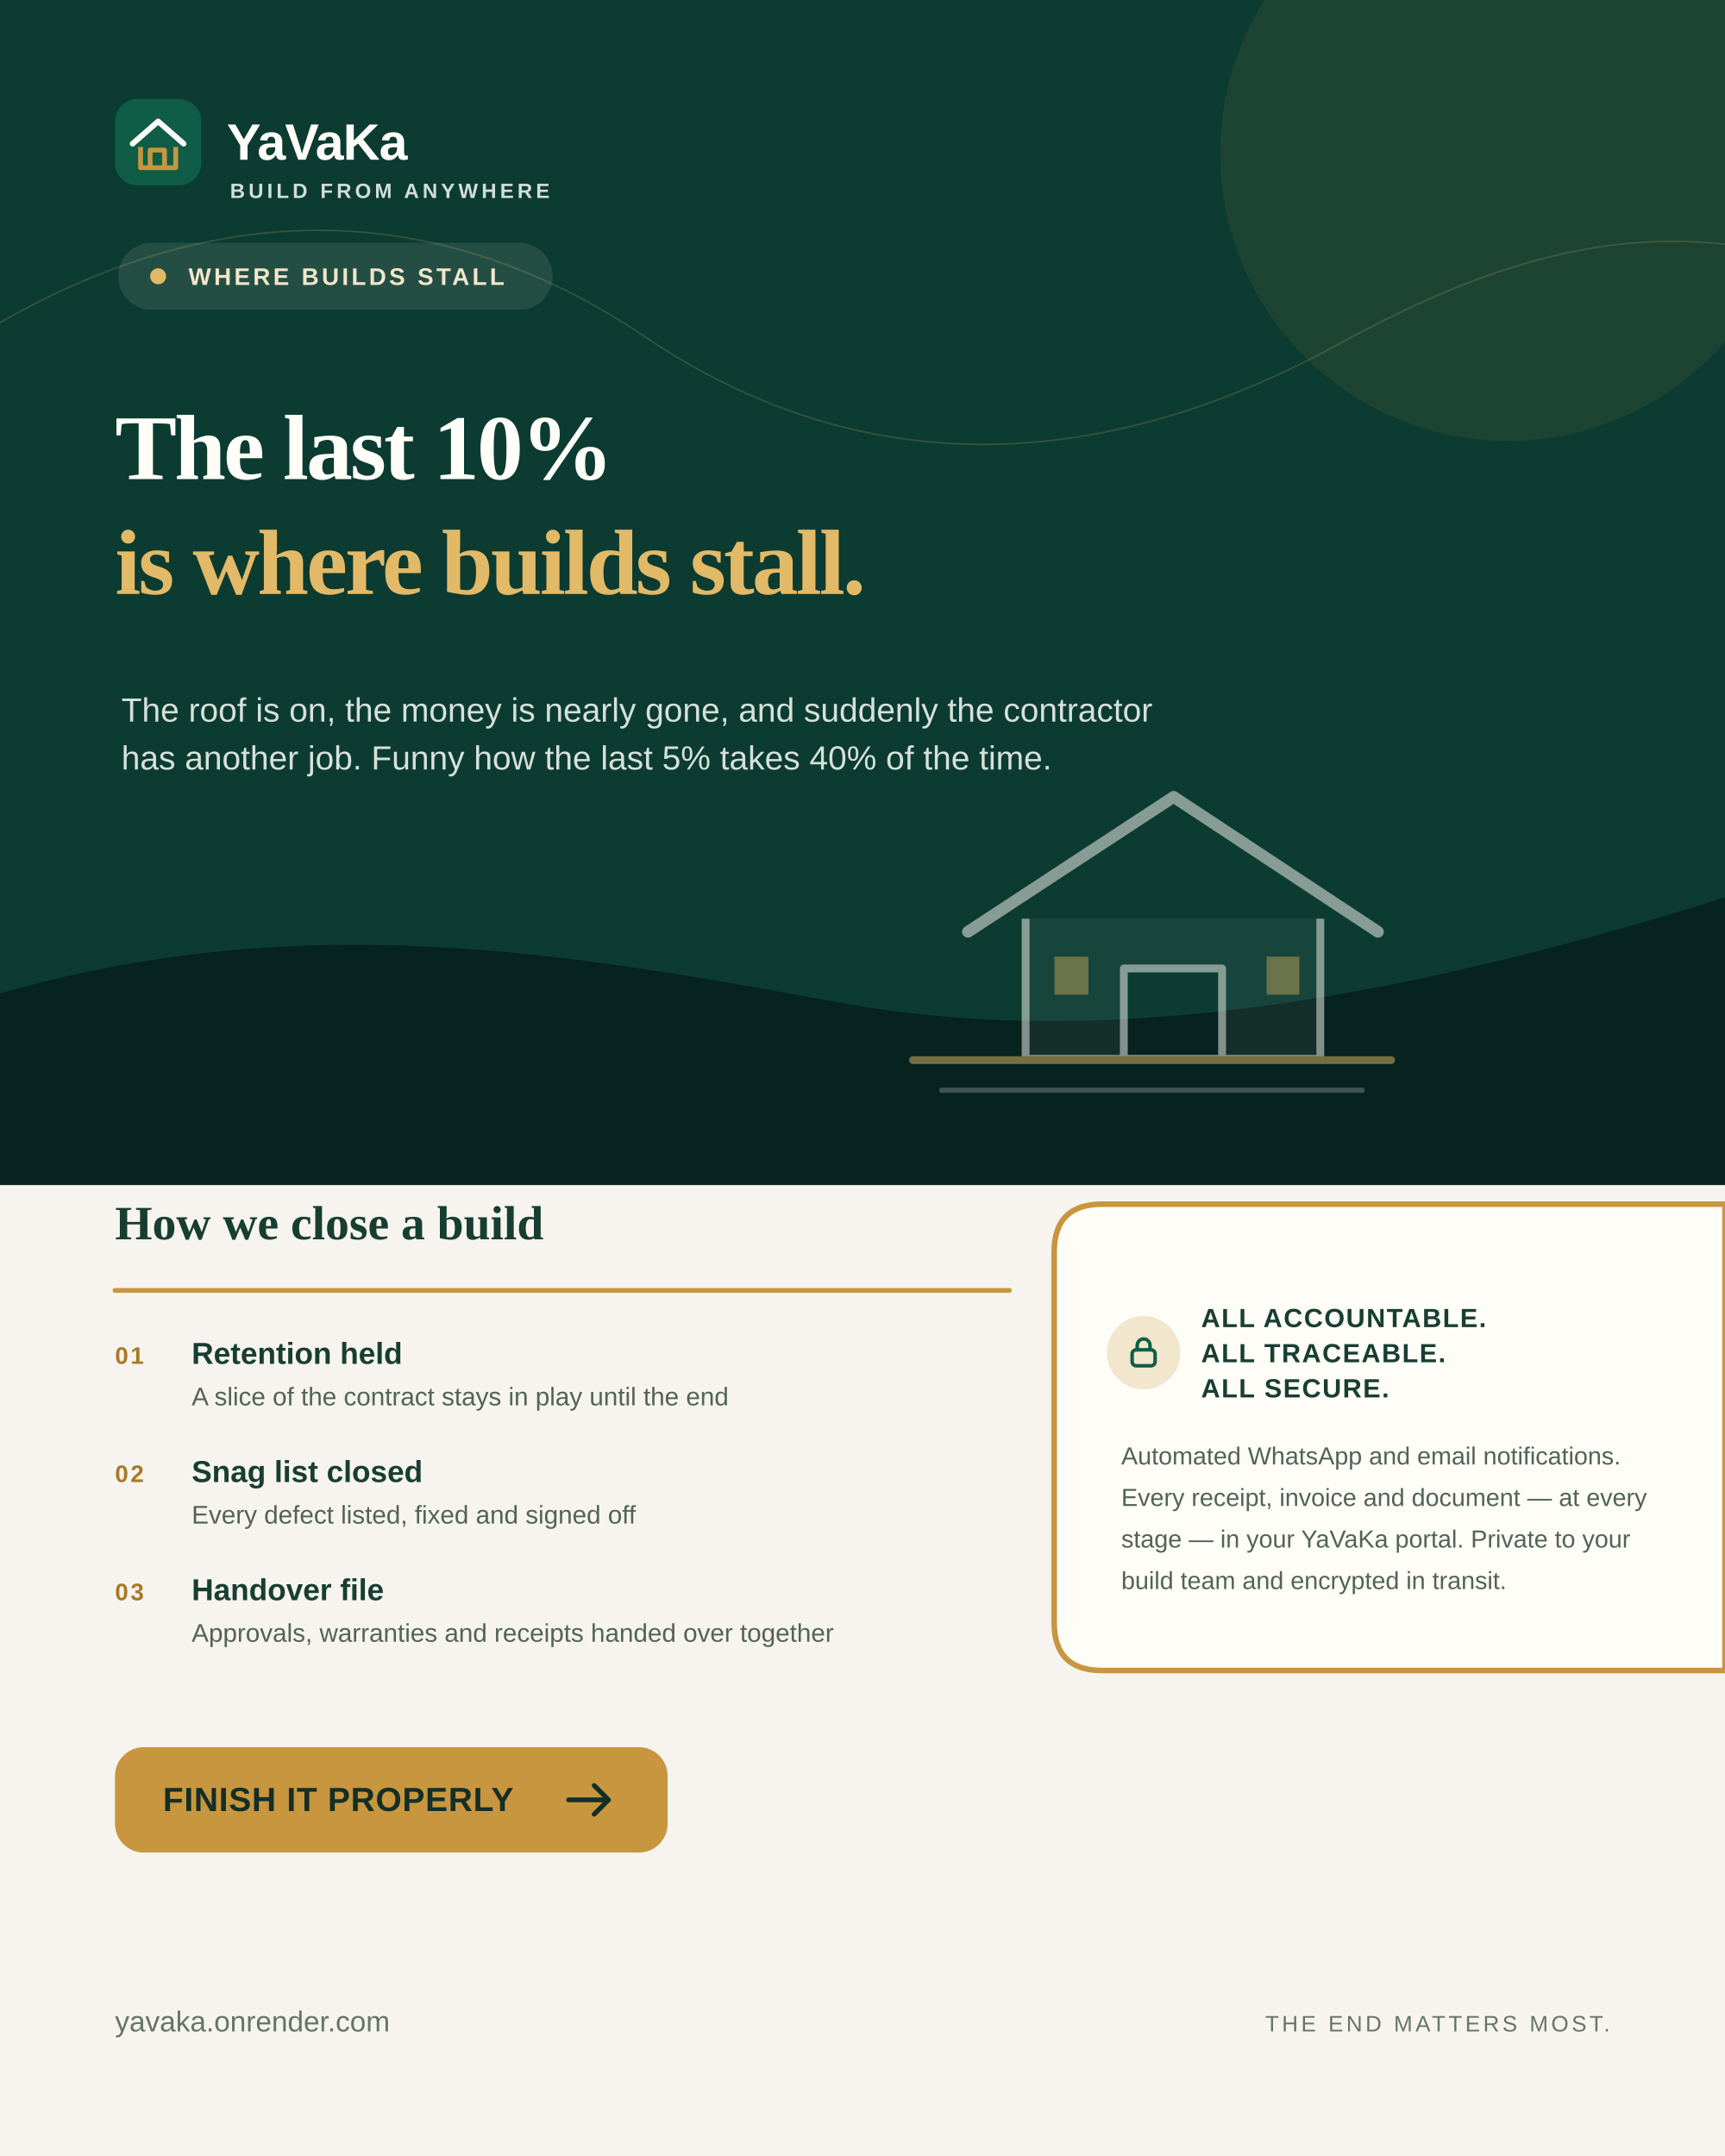
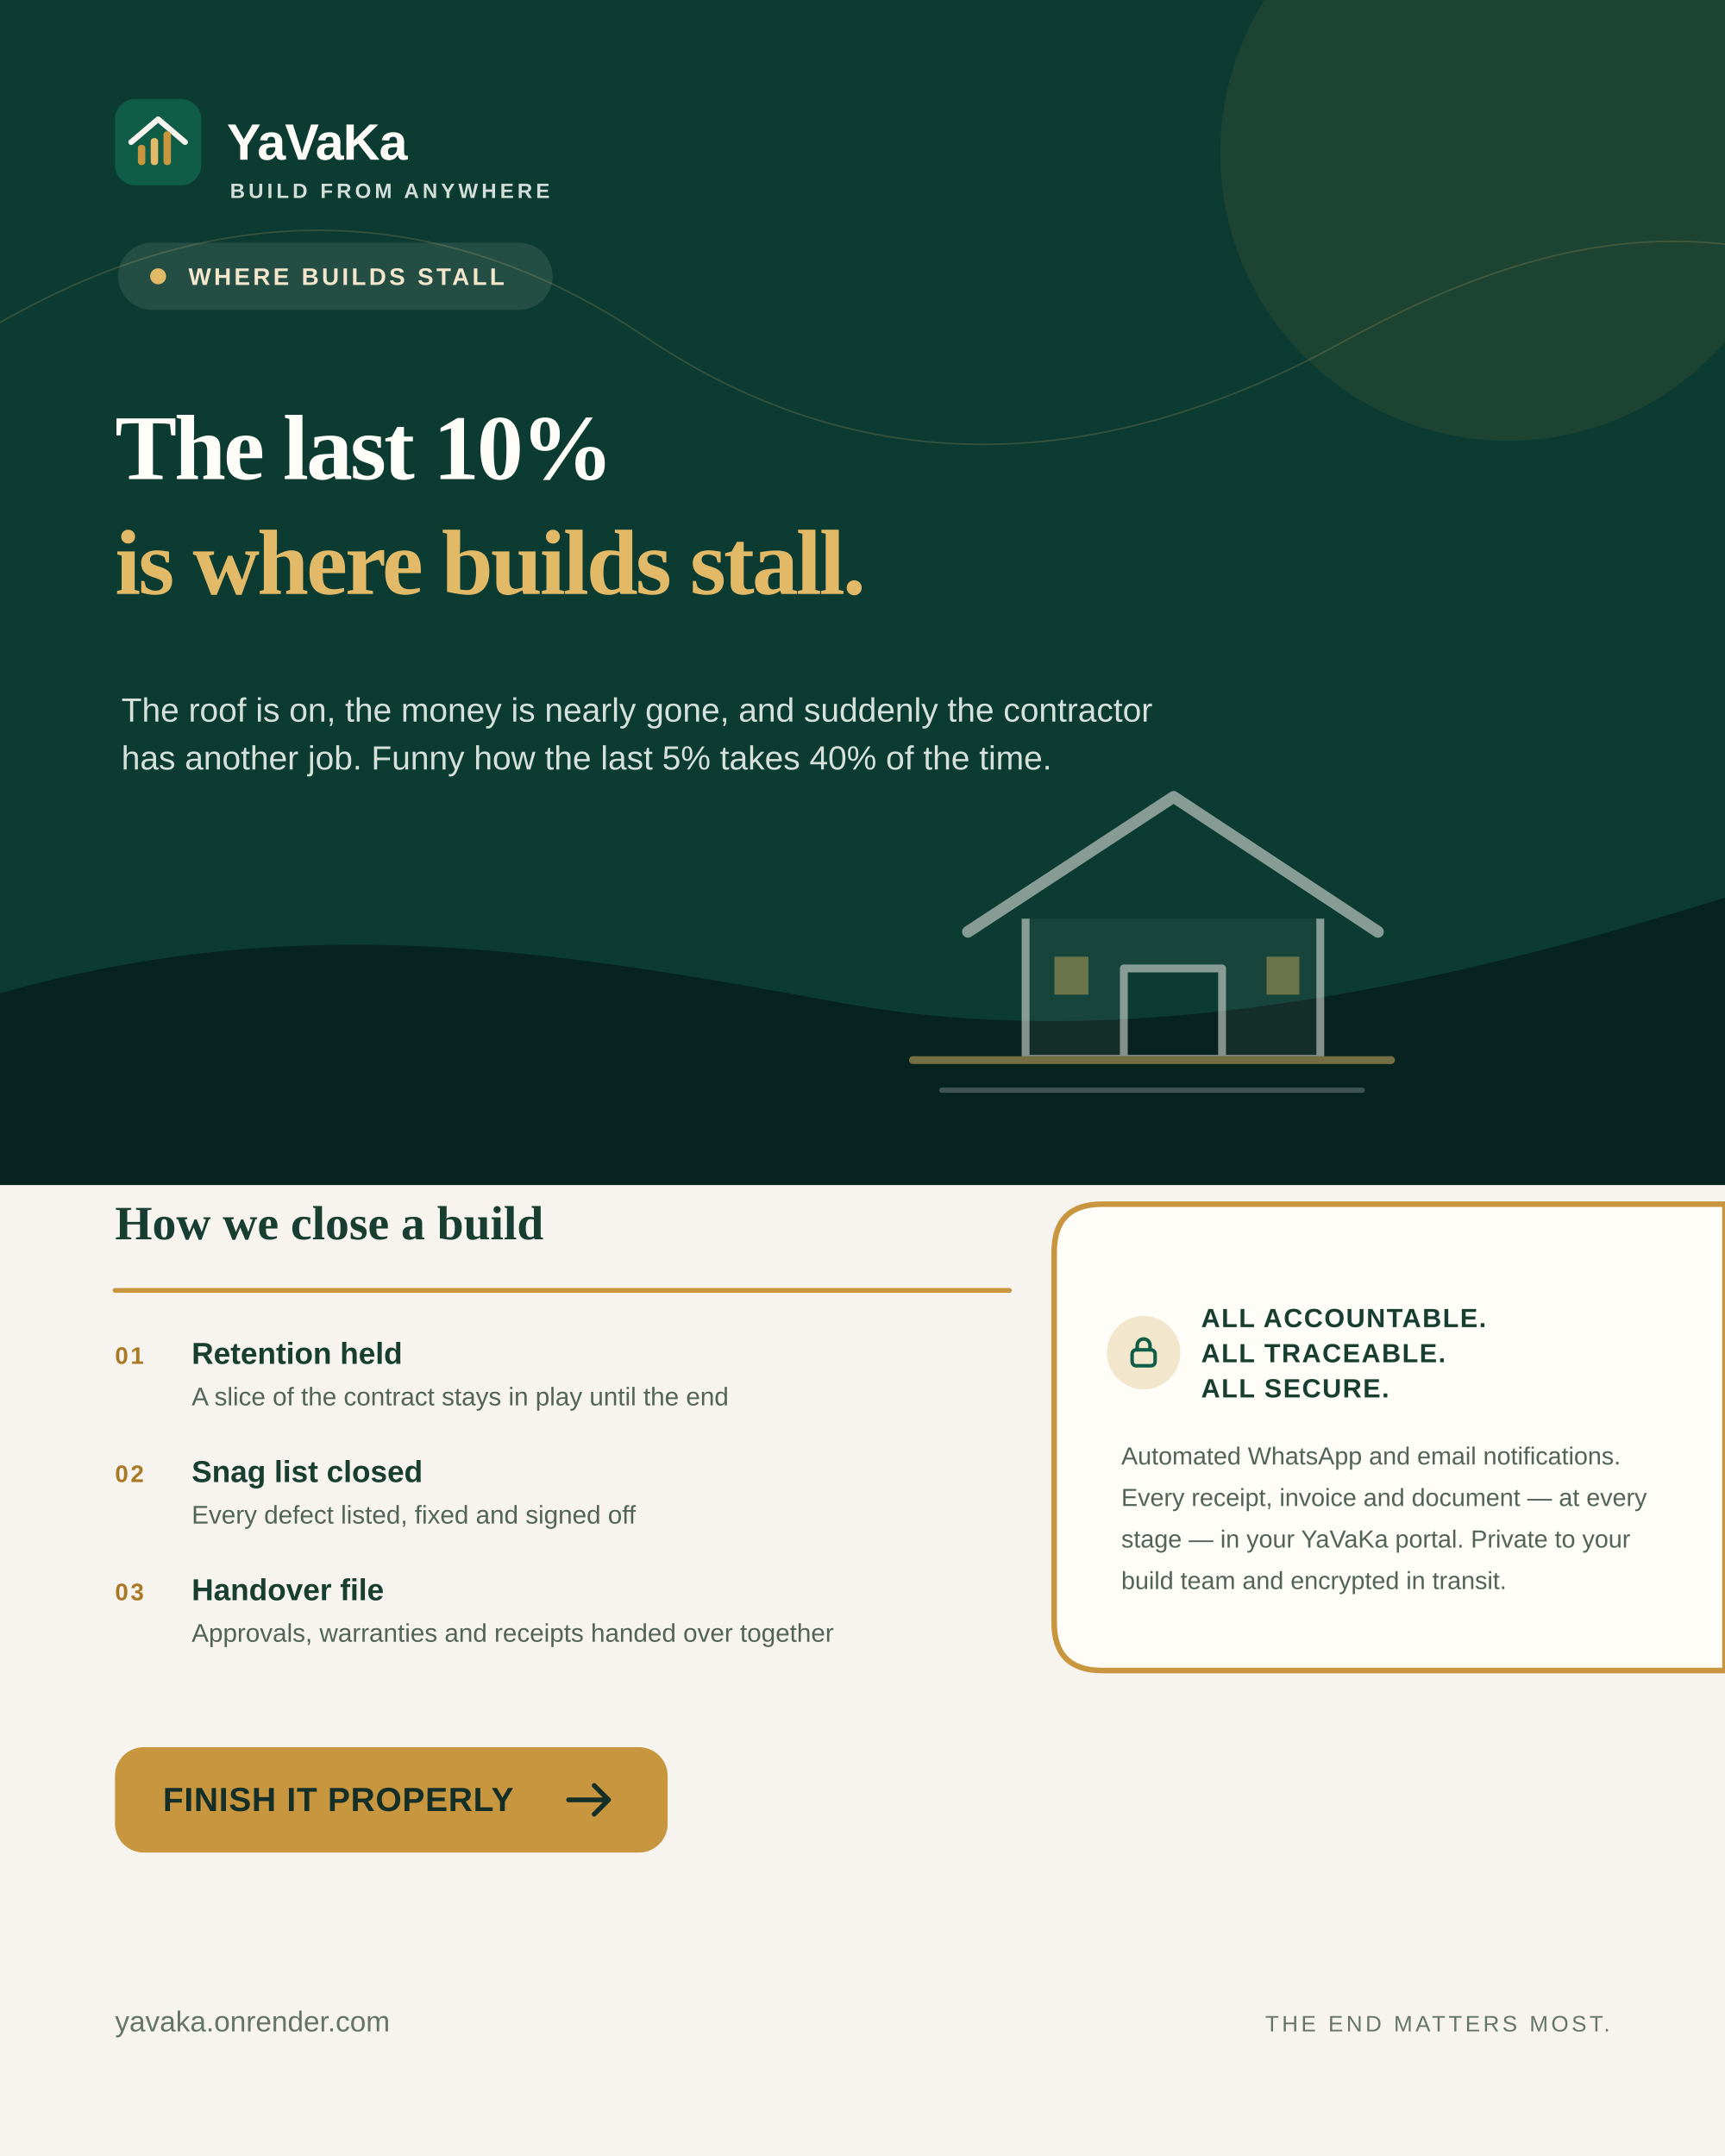
<svg xmlns="http://www.w3.org/2000/svg" width="1080" height="1350" viewBox="0 0 1080 1350" role="img" aria-labelledby="title desc">
  <defs>
    <linearGradient id="sky" x1="0" y1="0" x2="1" y2="1">
      <stop offset="0" stop-color="#114f40" />
      <stop offset="1" stop-color="#07231f" />
    </linearGradient>
    <linearGradient id="paper" x1="0" y1="0" x2="1" y2="1">
      <stop offset="0" stop-color="#fbf8f1" />
      <stop offset="1" stop-color="#ece6da" />
    </linearGradient>
    <filter id="shadow" x="-20%" y="-20%" width="140%" height="150%">
      <feDropShadow dx="0" dy="18" stdDeviation="18" flood-color="#16372d" flood-opacity=".15" />
    </filter>
  </defs>
  <rect x="0" y="0" width="1080" height="1350" fill="#f7f4ef" />
  <rect x="0" y="0" width="1080" height="742" fill="#0c3b31" />
  <circle cx="944" cy="96" r="180" fill="#c8963e" opacity=".09" />
  <path d="M0 622c190-54 352-26 527 6s367-8 553-66v180H0Z" fill="#07231f" />
  <g fill="none" stroke="#d8b36d" stroke-opacity=".2">
    <path d="M-20 214c145-91 289-94 424-3s284 87 435 4 253-82 387-15" />
  </g>
-   <rect x="72" y="62" width="54" height="54" rx="14" fill="#0f5d46" />
-   <path d="m83 90 16-14 16 14" fill="none" stroke="#fffdf8" stroke-width="3.5" stroke-linecap="round" stroke-linejoin="round" />
-   <path d="M88 92v13h22V92M94 105V94h9v11" fill="none" stroke="#c8963e" stroke-width="3" stroke-linejoin="round" />
+   <rect x="72" y="62" width="54" height="54" rx="12.66" fill="#0F5D46" />
+   <path d="M82.12 89.0 L99.0 74.66 L115.88 89.0" fill="none" stroke="#F7F4EF" stroke-width="3.54" stroke-linecap="round" stroke-linejoin="round" />
+   <rect x="86.34" y="90.69" width="4.64" height="12.66" rx="2.02" fill="#C8963E" />
+   <rect x="94.36" y="86.47" width="4.64" height="16.88" rx="2.02" fill="#E3B968" />
+   <rect x="102.38" y="82.25" width="4.64" height="21.09" rx="2.02" fill="#C8963E" />
  <text x="142" y="100" fill="#fffdf8" font-family="Arial, Helvetica, sans-serif" font-size="32" font-weight="700" letter-spacing="-0.5">YaVaKa</text>
  <text x="144" y="124" fill="#d2ded7" font-family="Arial, Helvetica, sans-serif" font-size="13" font-weight="700" letter-spacing="2.2">BUILD FROM ANYWHERE</text>
  <rect x="74" y="152" width="272" height="42" rx="21.0" fill="#fffdf8" opacity="0.1" />
  <circle cx="99" cy="173.0" r="5" fill="#e2b967" />
  <text x="118" y="178.4" fill="#f3e6cb" font-family="Arial, Helvetica, sans-serif" font-size="15" font-weight="700" letter-spacing="1.8">WHERE BUILDS STALL</text>
  <g opacity=".5" transform="translate(96 426) scale(.82)">
    <path d="M622 192 779 89l156 103" fill="none" stroke="#fffdf8" stroke-width="9" stroke-linecap="round" stroke-linejoin="round" />
    <path d="M666 182v107h225V182M741 289v-69h75v69" fill="#fffdf8" fill-opacity=".1" stroke="#fffdf8" stroke-width="6" stroke-linejoin="round" />
    <path d="M688 211h26v29h-26zM850 211h25v29h-25z" fill="#e2b967" opacity=".86" />
    <path d="M580 290h365" stroke="#e2b967" stroke-width="6" stroke-linecap="round" />
    <path d="M602 313h321" stroke="#fffdf8" stroke-opacity=".45" stroke-width="4" stroke-linecap="round" />
  </g>
  <text x="72" y="300" fill="#fffdf8" font-family="Georgia, 'Times New Roman', serif" font-size="58" font-weight="700" letter-spacing="-1.508">The last 10%</text>
  <text x="72" y="371.92" fill="#e2b967" font-family="Georgia, 'Times New Roman', serif" font-size="58" font-weight="700" letter-spacing="-1.508">is where builds stall.</text>
  <text x="76" y="451.84" fill="#d5e1da" font-family="Arial, Helvetica, sans-serif" font-size="21" font-weight="400">The roof is on, the money is nearly gone, and suddenly the contractor</text>
  <text x="76" y="481.84" fill="#d5e1da" font-family="Arial, Helvetica, sans-serif" font-size="21" font-weight="400">has another job. Funny how the last 5% takes 40% of the time.</text>
  <path d="M72 808h560" stroke="#c8963e" stroke-width="3" stroke-linecap="round" />
  <text x="72" y="776" fill="#183e32" font-family="Georgia, 'Times New Roman', serif" font-size="30" font-weight="700">How we close a build</text>
  <text x="72" y="854" fill="#a97926" font-family="Arial, Helvetica, sans-serif" font-size="15" font-weight="700" letter-spacing="1.4">01</text>
  <text x="120" y="854" fill="#183e32" font-family="Arial, Helvetica, sans-serif" font-size="19" font-weight="700">Retention held</text>
  <text x="120" y="880" fill="#526359" font-family="Arial, Helvetica, sans-serif" font-size="16" font-weight="400">A slice of the contract stays in play until the end</text>
  <text x="72" y="928" fill="#a97926" font-family="Arial, Helvetica, sans-serif" font-size="15" font-weight="700" letter-spacing="1.4">02</text>
  <text x="120" y="928" fill="#183e32" font-family="Arial, Helvetica, sans-serif" font-size="19" font-weight="700">Snag list closed</text>
  <text x="120" y="954" fill="#526359" font-family="Arial, Helvetica, sans-serif" font-size="16" font-weight="400">Every defect listed, fixed and signed off</text>
  <text x="72" y="1002" fill="#a97926" font-family="Arial, Helvetica, sans-serif" font-size="15" font-weight="700" letter-spacing="1.4">03</text>
  <text x="120" y="1002" fill="#183e32" font-family="Arial, Helvetica, sans-serif" font-size="19" font-weight="700">Handover file</text>
  <text x="120" y="1028" fill="#526359" font-family="Arial, Helvetica, sans-serif" font-size="16" font-weight="400">Approvals, warranties and receipts handed over together</text>
  <path d="M1080 754 H690 Q660 754 660 784 V1016 Q660 1046 690 1046 H1080 Z" fill="#fffdf8" stroke="#c8963e" stroke-width="3.5" />
  <circle cx="716" cy="847.0" r="23" fill="#f2e6cd" />
  <g transform="translate(704 835.0)" fill="none" stroke="#0f5d46" stroke-width="2.2" stroke-linecap="round" stroke-linejoin="round">
    <rect x="4.8" y="10.2" width="14.4" height="10" rx="2.6" />
    <path d="M8 10.2V7.4a4 4 0 0 1 8 0v2.8" />
  </g>
  <text x="752" y="831.0" fill="#183e32" font-family="Arial, Helvetica, sans-serif" font-size="16.5" font-weight="700" letter-spacing="0.8">ALL ACCOUNTABLE.</text>
  <text x="752" y="853.0" fill="#183e32" font-family="Arial, Helvetica, sans-serif" font-size="16.5" font-weight="700" letter-spacing="0.8">ALL TRACEABLE.</text>
  <text x="752" y="875.0" fill="#183e32" font-family="Arial, Helvetica, sans-serif" font-size="16.5" font-weight="700" letter-spacing="0.8">ALL SECURE.</text>
  <text x="702" y="917.0" fill="#526359" font-family="Arial, Helvetica, sans-serif" font-size="15.5" font-weight="400">Automated WhatsApp and email notifications.</text>
  <text x="702" y="943.0" fill="#526359" font-family="Arial, Helvetica, sans-serif" font-size="15.5" font-weight="400">Every receipt, invoice and document — at every</text>
  <text x="702" y="969.0" fill="#526359" font-family="Arial, Helvetica, sans-serif" font-size="15.5" font-weight="400">stage — in your YaVaKa portal. Private to your</text>
  <text x="702" y="995.0" fill="#526359" font-family="Arial, Helvetica, sans-serif" font-size="15.5" font-weight="400">build team and encrypted in transit.</text>
  <rect x="72" y="1094" width="346" height="66" rx="18" fill="#c8963e" />
  <text x="102" y="1134.0" fill="#142f27" font-family="Arial, Helvetica, sans-serif" font-size="21" font-weight="700" letter-spacing="0.4">FINISH IT PROPERLY</text>
  <path d="M356 1127.0h25m-9-9 9 9-9 9" fill="none" stroke="#142f27" stroke-width="3" stroke-linecap="round" stroke-linejoin="round" />
  <text x="72" y="1272" fill="#65746a" font-family="Arial, Helvetica, sans-serif" font-size="18" font-weight="400">yavaka.onrender.com</text>
  <text x="1008" y="1272" fill="#65746a" font-family="Arial, Helvetica, sans-serif" font-size="14" font-weight="400" letter-spacing="1.9" text-anchor="end">THE END MATTERS MOST.</text>
</svg>
